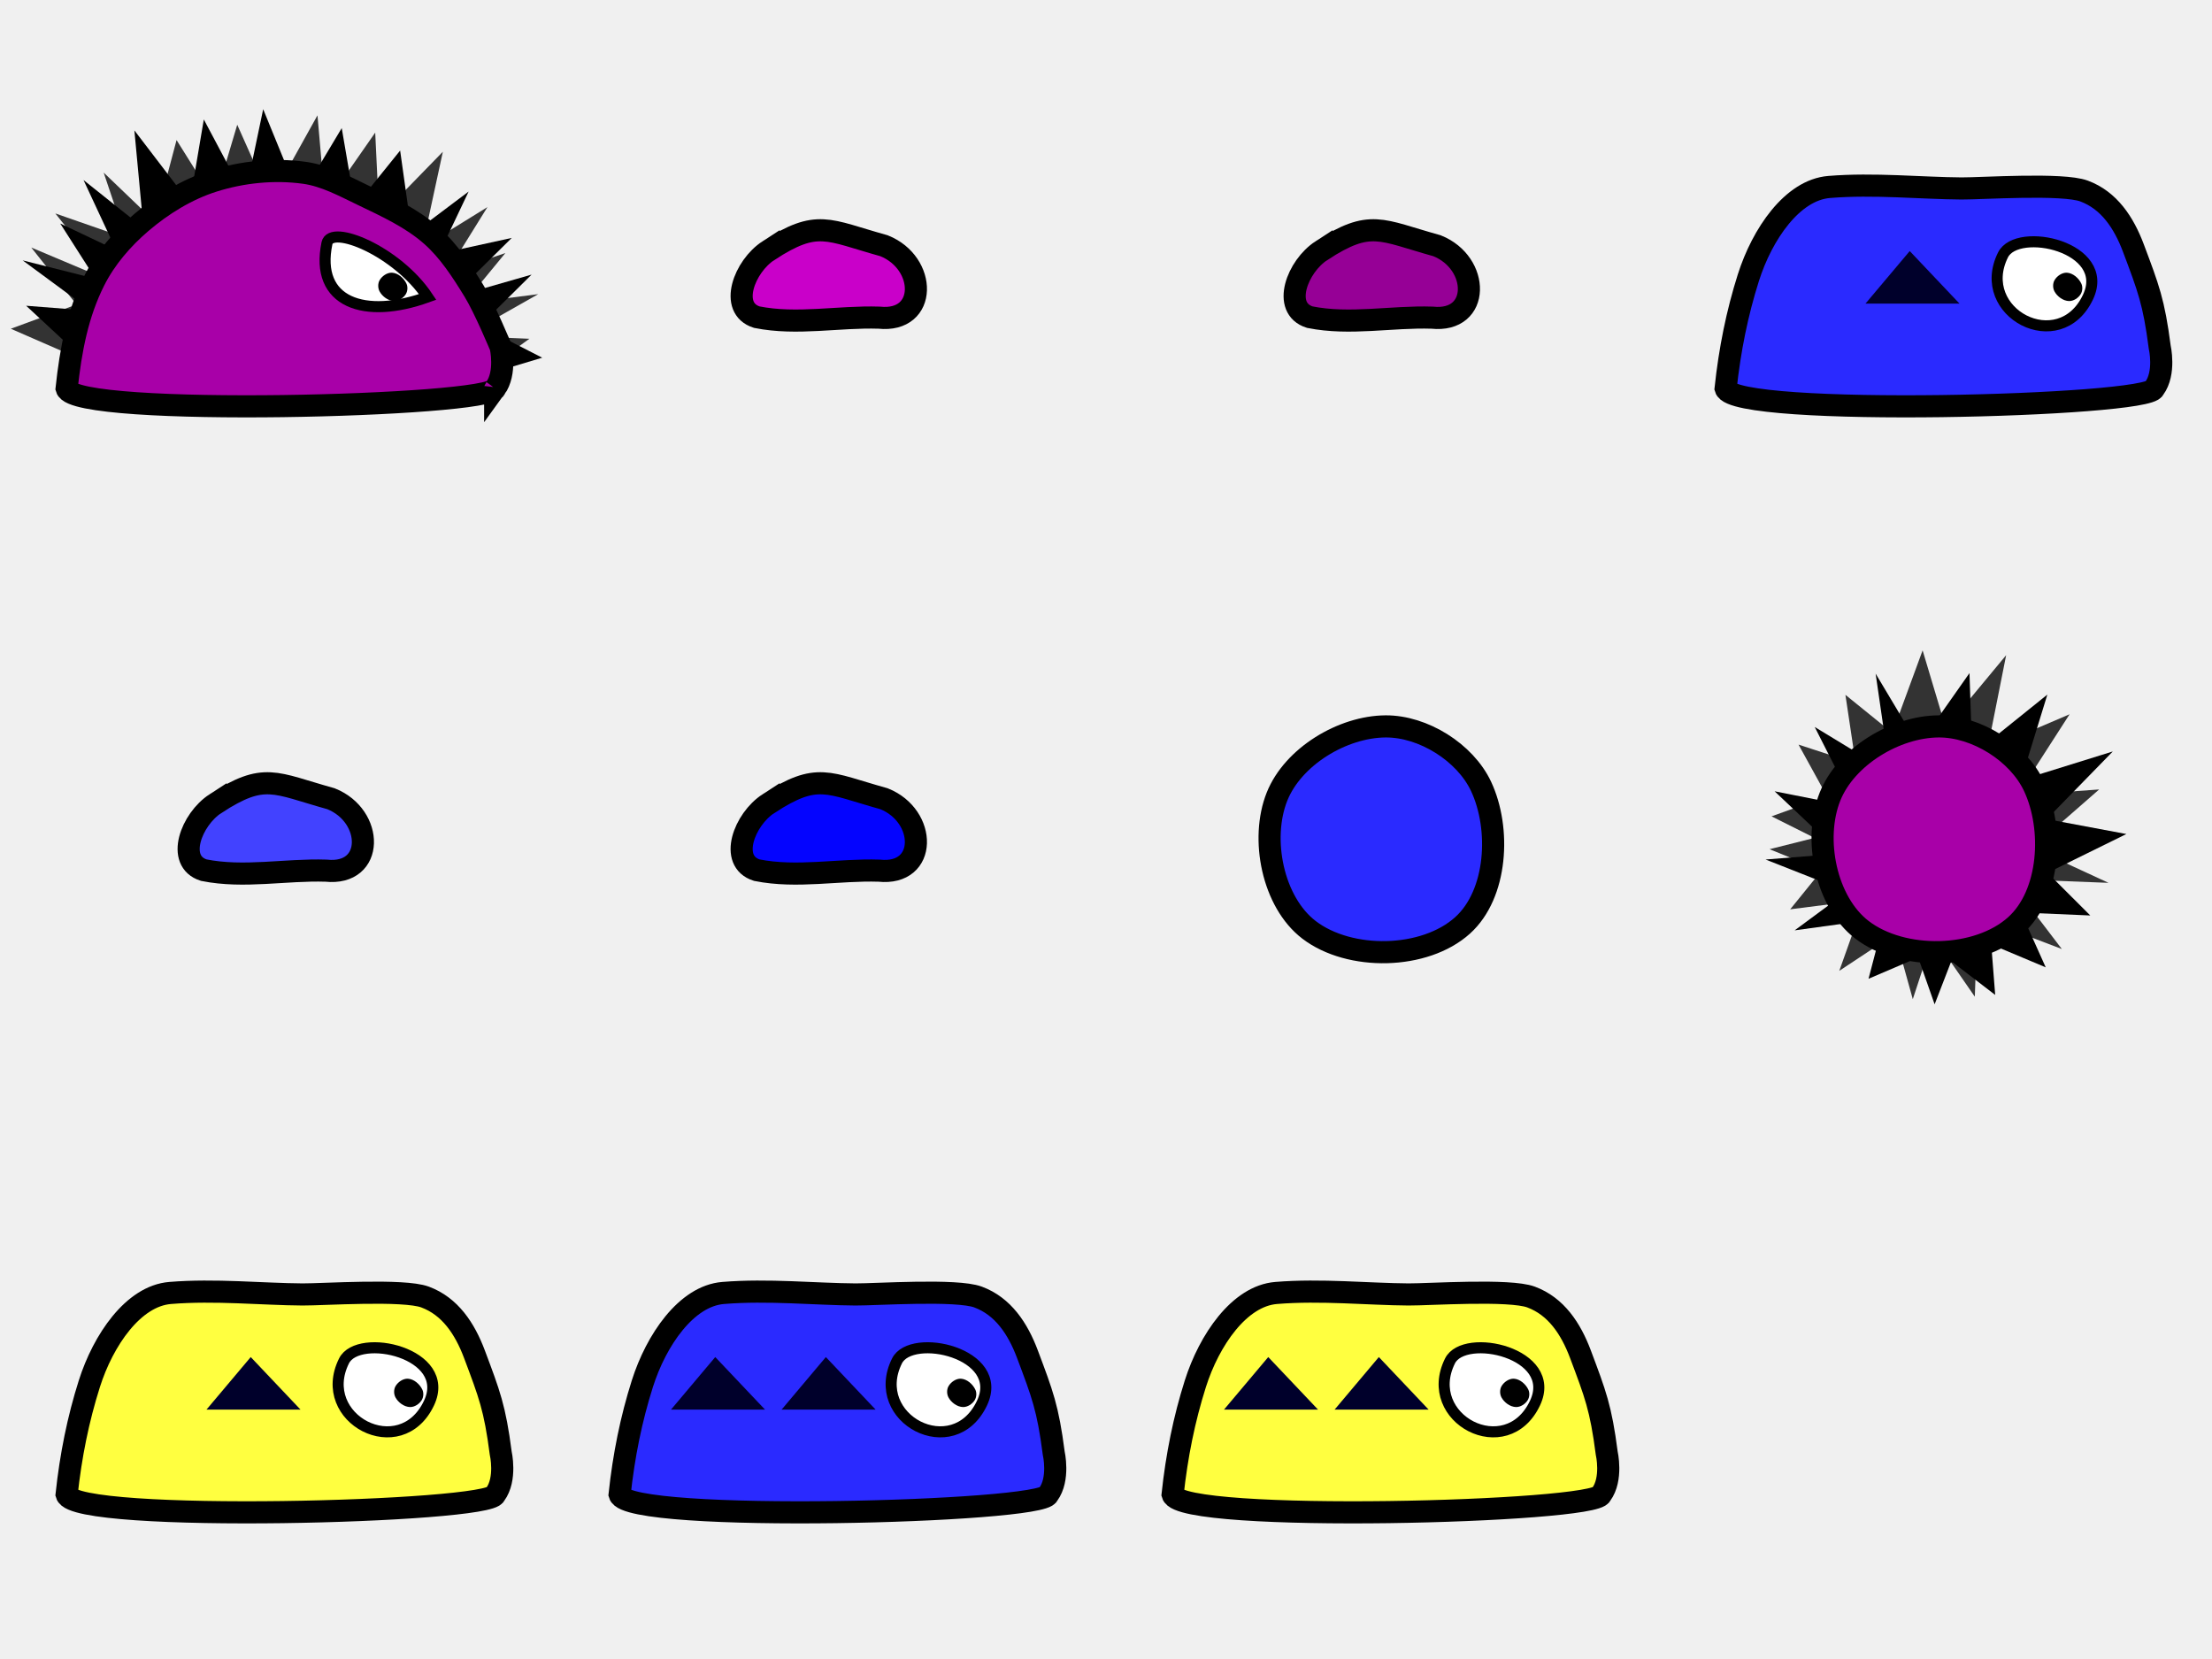
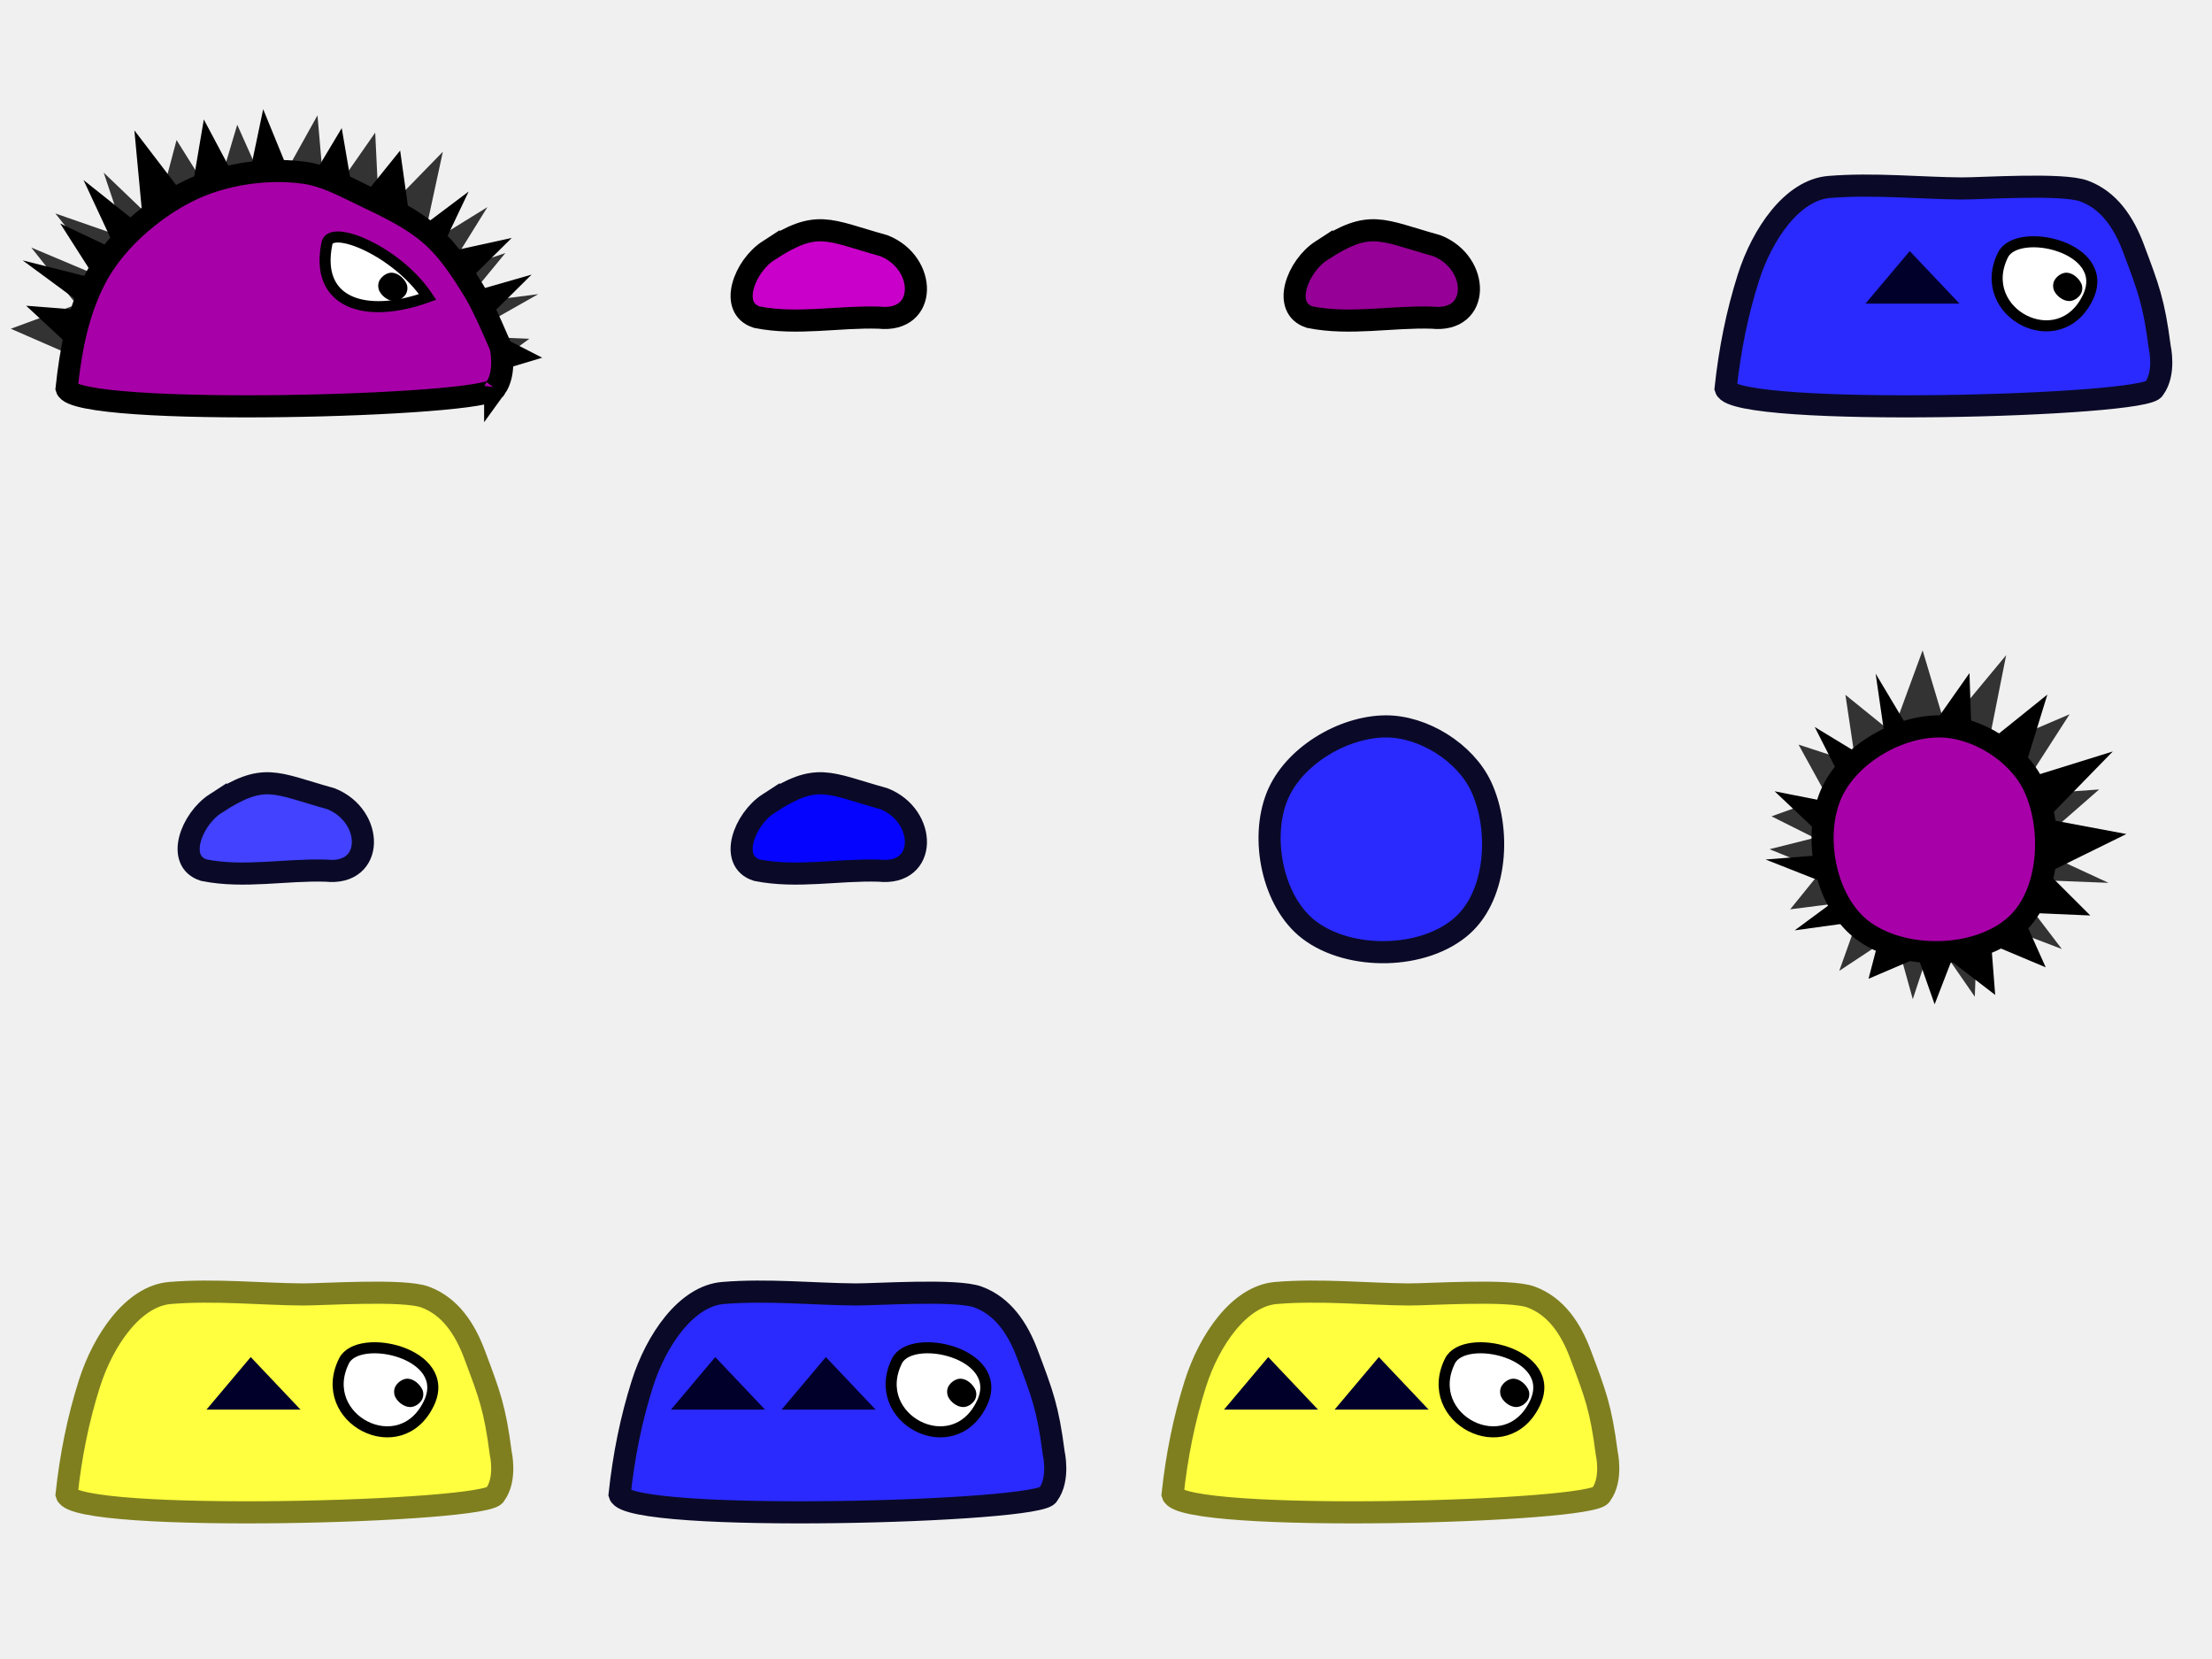
<svg xmlns="http://www.w3.org/2000/svg" width="200" height="150" id="svg2" version="1.1">
  <defs id="defs4" />
  <g id="layer1" transform="translate(0,-902.3622)">
    <g id="g4616-4-5" transform="matrix(-1,0,0,1,203.5948,-97.69887)" style="fill:#2a2aff;fill-opacity:1">
-       <path id="path4024-4-80" d="m 8.823,1035.185 c 0.375,1.625 38,2.625 38.75,0 -0.375,-3.5 -1.043,-6.817 -2.058,-10.015 -1.247,-3.93 -3.966,-7.932 -7.303,-8.204 -4.044,-0.331 -8.343,0.111 -11.962,0.134 -1.873,0.012 -9.131,-0.491 -11.084,0.232 -2.263,0.837 -3.6,2.857 -4.47,5.174 -1.36,3.626 -1.841,4.839 -2.373,8.929 0,0 -0.539,2.338 0.5,3.75 z" style="fill:#2a2aff;fill-opacity:1;stroke:#000000;stroke-width:2;stroke-linecap:butt;stroke-linejoin:miter;stroke-miterlimit:4;stroke-opacity:1;stroke-dasharray:none" />
+       <path id="path4024-4-80" d="m 8.823,1035.185 c 0.375,1.625 38,2.625 38.75,0 -0.375,-3.5 -1.043,-6.817 -2.058,-10.015 -1.247,-3.93 -3.966,-7.932 -7.303,-8.204 -4.044,-0.331 -8.343,0.111 -11.962,0.134 -1.873,0.012 -9.131,-0.491 -11.084,0.232 -2.263,0.837 -3.6,2.857 -4.47,5.174 -1.36,3.626 -1.841,4.839 -2.373,8.929 0,0 -0.539,2.338 0.5,3.75 z" style="fill:#2a2aff;fill-opacity:1;stroke:#0a0a28;stroke-width:2;stroke-linecap:butt;stroke-linejoin:miter;stroke-miterlimit:4;stroke-opacity:1;stroke-dasharray:none" />
    </g>
    <g transform="translate(120.3805,-149.8432)" id="g4880-6-7-78">
      <path transform="translate(0,952.3622)" id="path4876-7-7-1" d="m 68.413,126.693 c 2.127,-4.526 -6.387,-6.418 -7.69,-3.801 -2.604,5.231 5.116,9.278 7.69,3.801 z" style="fill:#ffffff;fill-opacity:1;stroke:#000000;stroke-width:1;stroke-linecap:butt;stroke-linejoin:miter;stroke-miterlimit:4;stroke-opacity:1;stroke-dasharray:none" />
      <path id="path4878-2-1-5" d="m 66.5,1076.862 c -0.439,-0.023 -0.91,0.304 -1.125,0.688 -0.163,0.291 -0.157,0.706 0,1 0.248,0.464 0.787,0.86 1.312,0.875 0.411,0.012 0.847,-0.275 1.062,-0.625 0.164,-0.267 0.192,-0.652 0.062,-0.938 -0.228,-0.501 -0.763,-0.972 -1.312,-1 z" style="fill:#000000;fill-opacity:1;stroke:none" />
    </g>
    <path id="path3862-6-9" d="m 172.67,925.062 4.5,4.75 -8.5,0 z" style="fill:#00002b;stroke:none" />
    <g id="g4616-5-2" transform="matrix(-1,0,0,1,53.59477,-97.69887)">
      <path id="path4581-2-0" d="m 42.238,1021.574 1.984,-5.909 -4.634,4.443 -1.957,-7.384 -3.439,5.495 -2.047,-6.879 -3.018,6.766 -4.237,-7.616 -0.702,8.048 -4.518,-6.487 -0.366,7.634 -5.75,-5.904 1.871,8.655 -5.902,-3.65 3.682,5.931 -5.302,-1.775 3.763,4.577 -6.737,-0.862 6.686,3.789 -5.884,0.245 4.866,3.535 36.25,-1.923 5.771,-2.518 -5.939,-2.189 4.089,-5.155 -6.957,2.932 4.78,-6.013 z" style="fill:#333333;fill-opacity:1;stroke:none" />
      <path style="fill:#000000;fill-opacity:1;stroke:none" d="m 13.898,1023.01 -2.675,-5.63 5.131,3.858 1.062,-7.565 4.07,5.045 1.211,-7.074 3.804,6.358 3.298,-8.067 1.657,7.907 3.711,-6.98 1.274,7.536 5.004,-6.548 -0.825,8.817 5.424,-4.328 -2.948,6.327 5.052,-2.395 -3.189,4.993 6.586,-1.66 -6.186,4.56 5.871,-0.459 -4.409,4.091 -36.22,2.417 -6.031,-1.811 5.636,-2.882 -4.675,-4.63 7.257,2.081 -5.464,-5.399 z" id="path4502-2-0-9-6" />
      <path id="path4024-4-2" d="m 8.823,1035.185 c 0.375,1.625 38,2.625 38.75,0 -0.375,-3.5 -0.993,-6.752 -2.5,-9.75 -1.011,-2.012 -2.538,-3.788 -4.25,-5.25 -1.902,-1.624 -4.116,-2.994 -6.5,-3.75 -2.632,-0.834 -5.514,-1.126 -8.25,-0.75 -1.855,0.255 -3.562,1.189 -5.25,2 -2.175,1.045 -4.43,2.074 -6.237,3.672 -1.58,1.397 -2.752,3.219 -3.854,5.018 -0.976,1.593 -2.409,5.061 -2.409,5.061 0,0 -0.539,2.338 0.5,3.75 z" style="fill:#a800a8;fill-opacity:1;stroke:#000000;stroke-width:2;stroke-linecap:butt;stroke-linejoin:miter;stroke-miterlimit:4;stroke-opacity:1;stroke-dasharray:none" />
    </g>
    <path style="fill:#c900c9;fill-opacity:1;stroke:#000000;stroke-width:2;stroke-linecap:butt;stroke-linejoin:miter;stroke-miterlimit:4;stroke-opacity:1;stroke-dasharray:none" d="m 69.494,925.015 c 4.425,-2.865 5.302,-1.859 10.438,-0.433 3.879,1.553 3.95,6.97 -0.451,6.501 -3.68,-0.118 -7.413,0.682 -11.053,-0.045 -2.57,-0.81 -1.133,-4.6 1.066,-6.024 z" id="path4583-24-8" />
    <g transform="translate(-29.7445,-149.8432)" id="g4880-6-7-7">
      <path transform="translate(0,952.3622)" id="path4876-7-4-0" d="m 68.413,126.693 c -2.77,-4.164 -8.743,-6.586 -9.104,-4.861 -1.128,5.385 3.412,6.917 9.104,4.861 z" style="fill:#ffffff;fill-opacity:1;stroke:#000000;stroke-width:1;stroke-linecap:butt;stroke-linejoin:miter;stroke-miterlimit:4;stroke-opacity:1;stroke-dasharray:none" />
      <path id="path4878-2-7-5" d="m 65.188,1076.862 c -0.439,-0.023 -0.91,0.304 -1.125,0.688 -0.163,0.291 -0.157,0.706 0,1 0.248,0.464 0.787,0.86 1.312,0.875 0.411,0.012 0.847,-0.275 1.062,-0.625 0.164,-0.267 0.192,-0.652 0.062,-0.938 -0.228,-0.501 -0.763,-0.972 -1.312,-1 z" style="fill:#000000;fill-opacity:1;stroke:none" />
    </g>
    <path style="fill:#960096;fill-opacity:1;stroke:#000000;stroke-width:2;stroke-linecap:butt;stroke-linejoin:miter;stroke-miterlimit:4;stroke-opacity:1;stroke-dasharray:none" d="m 119.494,925.015 c 4.425,-2.865 5.302,-1.859 10.438,-0.433 3.879,1.553 3.95,6.97 -0.451,6.501 -3.68,-0.118 -7.413,0.682 -11.053,-0.045 -2.57,-0.81 -1.133,-4.6 1.066,-6.024 z" id="path4583-2-8-0" />
    <path style="fill:#d3bc5f;fill-opacity:1;stroke:#776621;stroke-width:2;stroke-linecap:butt;stroke-linejoin:miter;stroke-miterlimit:4;stroke-opacity:1;stroke-dasharray:none" d="m 25.279,1068.04 c 3.397,-0.022 7.186,2.344 8.631,5.418 1.797,3.826 1.471,9.741 -1.668,12.573 -3.439,3.102 -10.211,3.216 -13.889,0.401 -3.28,-2.511 -4.425,-8.216 -2.889,-12.051 1.448,-3.616 5.92,-6.316 9.815,-6.341 z" id="path3126-8-9" />
    <path style="fill:#d8c471;fill-opacity:1;stroke:#776621;stroke-width:2;stroke-linecap:butt;stroke-linejoin:miter;stroke-miterlimit:4;stroke-opacity:1;stroke-dasharray:none" d="m 69.494,1075.015 c 4.425,-2.865 5.302,-1.859 10.438,-0.433 3.879,1.553 3.95,6.97 -0.451,6.501 -3.68,-0.118 -7.413,0.682 -11.053,-0.045 -2.57,-0.81 -1.133,-4.6 1.066,-6.024 z" id="path4583-2-3-8-8" />
    <path style="fill:#c9ad3c;fill-opacity:1;stroke:#776621;stroke-width:2;stroke-linecap:butt;stroke-linejoin:miter;stroke-miterlimit:4;stroke-opacity:1;stroke-dasharray:none" d="m 119.494,1075.015 c 4.425,-2.865 5.302,-1.859 10.438,-0.433 3.879,1.553 3.95,6.97 -0.451,6.501 -3.68,-0.118 -7.413,0.682 -11.053,-0.045 -2.57,-0.81 -1.133,-4.6 1.066,-6.024 z" id="path4583-2-3-8-7" />
    <path id="path4847-7" d="m 19,1072.987 c -1.1,0.358 0.632,3.439 0.875,1.415 0.068,-0.566 -0.319,-1.596 -0.875,-1.415 z" style="fill:none;stroke:#38300f;stroke-width:1px;stroke-linecap:butt;stroke-linejoin:miter;stroke-opacity:1" />
    <path id="path4851-6" d="m 31.125,1073.237 c -0.234,-1.482 -5.228,-1.073 -4.87,0.469 0.516,2.224 5.167,1.418 4.87,-0.469 z" style="fill:none;stroke:#38300f;stroke-width:1px;stroke-linecap:butt;stroke-linejoin:miter;stroke-opacity:1" />
    <path id="path4853-6" d="m 20.437,1080.059 c 2.448,-0.569 1.077,-0.594 -0.492,-1.69 -0.895,-0.625 -1.578,2.171 0.492,1.69 z" style="fill:none;stroke:#38300f;stroke-width:1px;stroke-linecap:butt;stroke-linejoin:miter;stroke-opacity:1" />
    <path id="path4857-1" d="m 24.25,1082.987 c -2.37,1.608 2.933,1.726 1.263,0.159 -0.319,-0.3 -0.891,-0.411 -1.263,-0.159 z" style="fill:none;stroke:#38300f;stroke-width:1px;stroke-linecap:butt;stroke-linejoin:miter;stroke-opacity:1" />
    <path id="path4859-9" d="m 30,1079.987 c -1.082,0.641 -0.522,2.549 0.619,1.033 0.5,-0.665 -0.058,-1.365 -0.619,-1.033 z" style="fill:none;stroke:#38300f;stroke-width:1px;stroke-linecap:butt;stroke-linejoin:miter;stroke-opacity:1" />
    <g id="g3050" transform="translate(-50.75575,47.97295)">
      <path style="fill:#d3bc5f;fill-opacity:1;stroke:#776621;stroke-width:2;stroke-linecap:butt;stroke-miterlimit:4;stroke-opacity:1;stroke-dasharray:none;stroke-dashoffset:0" d="m 242.08,1036.789 c -1.488,1.344 -3.676,2.321 -5.812,3.195 -2.136,0.875 -4.281,1.672 -6.811,1.973 -2.531,0.301 -5.378,0.061 -8.051,-0.314 -2.673,-0.375 -4.794,-0.947 -6.895,-1.899 -2.101,-0.951 -4.213,-2.266 -5.581,-3.632 -1.367,-1.366 -1.996,-2.766 -2.467,-4.385 -0.472,-1.619 -0.817,-3.431 -0.231,-5.141 0.586,-1.709 1.711,-3.281 3.198,-4.625 1.488,-1.344 3.58,-2.51 5.716,-3.384 2.136,-0.875 4.618,-1.448 7.149,-1.75 2.531,-0.301 5.122,-0.093 7.795,0.282 2.673,0.375 4.931,0.844 7.032,1.795 2.101,0.951 3.827,2.171 5.194,3.537 1.367,1.366 2.589,2.914 3.085,4.53 0.494,1.609 -0.089,3.89 -0.544,5.38 -0.455,1.489 -1.289,3.094 -2.776,4.437 z" id="path3003-7" />
      <g id="g4880-6-7-78-8-7" transform="translate(170.2037,-52.31807)">
        <path style="fill:#ffffff;fill-opacity:1;stroke:#000000;stroke-width:1;stroke-linecap:butt;stroke-linejoin:miter;stroke-miterlimit:4;stroke-opacity:1;stroke-dasharray:none" d="m 68.413,126.693 c 2.127,-4.526 -6.387,-6.418 -7.69,-3.801 -2.604,5.231 5.116,9.278 7.69,3.801 z" id="path4876-7-7-1-2-0" transform="translate(0,952.3622)" />
        <path style="fill:#000000;fill-opacity:1;stroke:none" d="m 66.5,1076.862 c -0.439,-0.023 -0.91,0.304 -1.125,0.688 -0.163,0.291 -0.157,0.706 0,1 0.248,0.464 0.787,0.86 1.312,0.875 0.411,0.012 0.847,-0.275 1.062,-0.625 0.164,-0.267 0.192,-0.652 0.062,-0.938 -0.228,-0.501 -0.763,-0.972 -1.312,-1 z" id="path4878-2-1-5-6-0" />
      </g>
      <path style="fill:none;stroke:#38300f;stroke-width:1px;stroke-linecap:butt;stroke-linejoin:miter;stroke-opacity:1" d="m 232.11,1034.172 c -1.835,-1.098 -2.559,1.774 -0.609,1.05 1.143,-0.425 1.513,-0.509 0.609,-1.05 z" id="path4849-1" />
      <path style="fill:none;stroke:#38300f;stroke-width:1px;stroke-linecap:butt;stroke-linejoin:miter;stroke-opacity:1" d="m 221.984,1023.87 c 2.374,0.826 1.228,0.073 0.486,-1.692 -0.423,-1.006 -2.493,0.993 -0.486,1.692 z" id="path4853-5" />
      <path style="fill:none;stroke:#38300f;stroke-width:1px;stroke-linecap:butt;stroke-linejoin:miter;stroke-opacity:1" d="m 222.985,1033.365 c -0.276,-0.218 -1.677,-0.51 -0.643,0.605 0.966,1.042 2.747,1.055 0.643,-0.605 z" id="path4855-8" />
      <path style="fill:none;stroke:#38300f;stroke-width:1px;stroke-linecap:butt;stroke-linejoin:miter;stroke-opacity:1" d="m 212.491,1027.547 c -2.863,0.094 1.558,3.026 0.983,0.809 -0.11,-0.424 -0.534,-0.824 -0.983,-0.809 z" id="path4857-3" />
    </g>
    <g id="g4616-4-3-5-0" transform="matrix(-1,0,0,1,153.5948,2.3011)" style="fill:#ffff40;fill-opacity:1">
-       <path id="path4024-4-8-4-3" d="m 8.823,1035.185 c 0.375,1.625 38,2.625 38.75,0 -0.375,-3.5 -1.043,-6.817 -2.058,-10.015 -1.247,-3.93 -3.966,-7.932 -7.303,-8.204 -4.044,-0.331 -8.343,0.111 -11.962,0.134 -1.873,0.012 -9.131,-0.491 -11.084,0.232 -2.263,0.837 -3.6,2.857 -4.47,5.174 -1.36,3.626 -1.841,4.839 -2.373,8.929 0,0 -0.539,2.338 0.5,3.75 z" style="fill:#ffff40;fill-opacity:1;stroke:#000000;stroke-width:2;stroke-linecap:butt;stroke-linejoin:miter;stroke-miterlimit:4;stroke-opacity:1;stroke-dasharray:none" />
+       <path id="path4024-4-8-4-3" d="m 8.823,1035.185 c 0.375,1.625 38,2.625 38.75,0 -0.375,-3.5 -1.043,-6.817 -2.058,-10.015 -1.247,-3.93 -3.966,-7.932 -7.303,-8.204 -4.044,-0.331 -8.343,0.111 -11.962,0.134 -1.873,0.012 -9.131,-0.491 -11.084,0.232 -2.263,0.837 -3.6,2.857 -4.47,5.174 -1.36,3.626 -1.841,4.839 -2.373,8.929 0,0 -0.539,2.338 0.5,3.75 z" style="fill:#ffff40;fill-opacity:1;stroke:#7f7f20;stroke-width:2;stroke-linecap:butt;stroke-linejoin:miter;stroke-miterlimit:4;stroke-opacity:1;stroke-dasharray:none" />
    </g>
    <g transform="translate(70.3805,-49.8433)" id="g4880-6-7-3-7-6">
      <path transform="translate(0,952.3622)" id="path4876-7-7-0-9-1" d="m 68.413,126.693 c 2.127,-4.526 -6.387,-6.418 -7.69,-3.801 -2.604,5.231 5.116,9.278 7.69,3.801 z" style="fill:#ffffff;fill-opacity:1;stroke:#000000;stroke-width:1;stroke-linecap:butt;stroke-linejoin:miter;stroke-miterlimit:4;stroke-opacity:1;stroke-dasharray:none" />
      <path id="path4878-2-1-3-6-3" d="m 66.5,1076.862 c -0.439,-0.023 -0.91,0.304 -1.125,0.688 -0.163,0.291 -0.157,0.706 0,1 0.248,0.464 0.787,0.86 1.312,0.875 0.411,0.012 0.847,-0.275 1.062,-0.625 0.164,-0.267 0.192,-0.652 0.062,-0.938 -0.228,-0.501 -0.763,-0.972 -1.312,-1 z" style="fill:#000000;fill-opacity:1;stroke:none" />
    </g>
    <g transform="translate(-50,4.5324077e-7)" id="g4767-0-3">
      <path style="fill:#00002b;stroke:none" d="m 174.67,1025.062 4.5,4.75 -8.5,0 z" id="path3862-6-9-6-5-6" />
      <path style="fill:#00002b;stroke:none" d="m 164.67,1025.062 4.5,4.75 -8.5,0 z" id="path3862-6-9-6-2-8-6" />
    </g>
    <g id="g4616-4-3" transform="matrix(-1,0,0,1,53.59477,2.3011)" style="fill:#ffff40;fill-opacity:1">
-       <path id="path4024-4-8" d="m 8.823,1035.185 c 0.375,1.625 38,2.625 38.75,0 -0.375,-3.5 -1.043,-6.817 -2.058,-10.015 -1.247,-3.93 -3.966,-7.932 -7.303,-8.204 -4.044,-0.331 -8.343,0.111 -11.962,0.134 -1.873,0.012 -9.131,-0.491 -11.084,0.232 -2.263,0.837 -3.6,2.857 -4.47,5.174 -1.36,3.626 -1.841,4.839 -2.373,8.929 0,0 -0.539,2.338 0.5,3.75 z" style="fill:#ffff40;fill-opacity:1;stroke:#000000;stroke-width:2;stroke-linecap:butt;stroke-linejoin:miter;stroke-miterlimit:4;stroke-opacity:1;stroke-dasharray:none" />
+       <path id="path4024-4-8" d="m 8.823,1035.185 c 0.375,1.625 38,2.625 38.75,0 -0.375,-3.5 -1.043,-6.817 -2.058,-10.015 -1.247,-3.93 -3.966,-7.932 -7.303,-8.204 -4.044,-0.331 -8.343,0.111 -11.962,0.134 -1.873,0.012 -9.131,-0.491 -11.084,0.232 -2.263,0.837 -3.6,2.857 -4.47,5.174 -1.36,3.626 -1.841,4.839 -2.373,8.929 0,0 -0.539,2.338 0.5,3.75 z" style="fill:#ffff40;fill-opacity:1;stroke:#7f7f20;stroke-width:2;stroke-linecap:butt;stroke-linejoin:miter;stroke-miterlimit:4;stroke-opacity:1;stroke-dasharray:none" />
    </g>
    <g transform="translate(-29.6195,-49.8433)" id="g4880-6-7-3">
      <path transform="translate(0,952.3622)" id="path4876-7-7-0" d="m 68.413,126.693 c 2.127,-4.526 -6.387,-6.418 -7.69,-3.801 -2.604,5.231 5.116,9.278 7.69,3.801 z" style="fill:#ffffff;fill-opacity:1;stroke:#000000;stroke-width:1;stroke-linecap:butt;stroke-linejoin:miter;stroke-miterlimit:4;stroke-opacity:1;stroke-dasharray:none" />
      <path id="path4878-2-1-3" d="m 66.5,1076.862 c -0.439,-0.023 -0.91,0.304 -1.125,0.688 -0.163,0.291 -0.157,0.706 0,1 0.248,0.464 0.787,0.86 1.312,0.875 0.411,0.012 0.847,-0.275 1.062,-0.625 0.164,-0.267 0.192,-0.652 0.062,-0.938 -0.228,-0.501 -0.763,-0.972 -1.312,-1 z" style="fill:#000000;fill-opacity:1;stroke:none" />
    </g>
    <path id="path3862-6-1" d="m 22.67,1025.062 4.5,4.75 -8.5,0 z" style="fill:#00002b;stroke:none" />
    <g id="g4616-4-5-9" transform="matrix(-1,0,0,1,103.5948,2.3011)" style="fill:#2a2aff;fill-opacity:1">
-       <path id="path4024-4-80-2" d="m 8.823,1035.185 c 0.375,1.625 38,2.625 38.75,0 -0.375,-3.5 -1.043,-6.817 -2.058,-10.015 -1.247,-3.93 -3.966,-7.932 -7.303,-8.204 -4.044,-0.331 -8.343,0.111 -11.962,0.134 -1.873,0.012 -9.131,-0.491 -11.084,0.232 -2.263,0.837 -3.6,2.857 -4.47,5.174 -1.36,3.626 -1.841,4.839 -2.373,8.929 0,0 -0.539,2.338 0.5,3.75 z" style="fill:#2a2aff;fill-opacity:1;stroke:#000000;stroke-width:2;stroke-linecap:butt;stroke-linejoin:miter;stroke-miterlimit:4;stroke-opacity:1;stroke-dasharray:none" />
+       <path id="path4024-4-80-2" d="m 8.823,1035.185 c 0.375,1.625 38,2.625 38.75,0 -0.375,-3.5 -1.043,-6.817 -2.058,-10.015 -1.247,-3.93 -3.966,-7.932 -7.303,-8.204 -4.044,-0.331 -8.343,0.111 -11.962,0.134 -1.873,0.012 -9.131,-0.491 -11.084,0.232 -2.263,0.837 -3.6,2.857 -4.47,5.174 -1.36,3.626 -1.841,4.839 -2.373,8.929 0,0 -0.539,2.338 0.5,3.75 z" style="fill:#2a2aff;fill-opacity:1;stroke:#0a0a28;stroke-width:2;stroke-linecap:butt;stroke-linejoin:miter;stroke-miterlimit:4;stroke-opacity:1;stroke-dasharray:none" />
    </g>
    <g transform="translate(20.3805,-49.8432)" id="g4880-6-7-78-8">
      <path transform="translate(0,952.3622)" id="path4876-7-7-1-2" d="m 68.413,126.693 c 2.127,-4.526 -6.387,-6.418 -7.69,-3.801 -2.604,5.231 5.116,9.278 7.69,3.801 z" style="fill:#ffffff;fill-opacity:1;stroke:#000000;stroke-width:1;stroke-linecap:butt;stroke-linejoin:miter;stroke-miterlimit:4;stroke-opacity:1;stroke-dasharray:none" />
      <path id="path4878-2-1-5-6" d="m 66.5,1076.862 c -0.439,-0.023 -0.91,0.304 -1.125,0.688 -0.163,0.291 -0.157,0.706 0,1 0.248,0.464 0.787,0.86 1.312,0.875 0.411,0.012 0.847,-0.275 1.062,-0.625 0.164,-0.267 0.192,-0.652 0.062,-0.938 -0.228,-0.501 -0.763,-0.972 -1.312,-1 z" style="fill:#000000;fill-opacity:1;stroke:none" />
    </g>
    <g transform="translate(-100,4.53241e-7)" id="g4767">
      <path style="fill:#00002b;stroke:none" d="m 174.67,1025.062 4.5,4.75 -8.5,0 z" id="path3862-6-9-6" />
      <path style="fill:#00002b;stroke:none" d="m 164.67,1025.062 4.5,4.75 -8.5,0 z" id="path3862-6-9-6-2" />
    </g>
    <path id="path4502-2-0-7-5-1" d="m 178.814,985.269 7.609,2.9 -4.83,-6.335 9.05,0.351 -6.873,-3.177 6.027,-5.267 -7.39,0.531 4.716,-7.329 -7.427,3.178 1.692,-8.521 -5.455,6.58 -2.098,-7.014 -2.737,7.456 -4.243,-3.435 0.925,6.188 -5.164,-1.688 2.576,4.679 -5.017,1.806 3.889,1.948 -4.068,1.024 4.716,1.918 -2.85,3.517 6.726,-0.859 -2.288,6.421 5.014,-3.315 1.633,5.876 1.857,-5.645 3.75,5.421 z" style="fill:#333333;fill-opacity:1;stroke:none" />
    <path style="fill:#000000;fill-opacity:1;stroke:none" d="m 167.765,975.356 -3.685,-7.262 6.808,4.136 -1.302,-8.962 3.883,6.501 4.603,-6.548 0.25,7.405 6.792,-5.462 -2.378,7.721 8.295,-2.579 -5.969,6.117 7.196,1.348 -7.126,3.507 3.862,3.858 -6.251,-0.268 2.223,4.957 -4.925,-2.069 0.356,4.563 -3.97,-3.046 -1.506,3.895 -1.487,-4.229 -4.489,1.919 1.437,-5.493 -8.116,1.116 4.741,-3.499 -7.372,-2.906 6.775,-0.54 -5.958,-5.629 z" id="path3906-5-1" />
    <path style="fill:#a800a8;fill-opacity:1;stroke:#000000;stroke-width:2;stroke-linecap:butt;stroke-linejoin:miter;stroke-miterlimit:4;stroke-opacity:1;stroke-dasharray:none" d="m 175.279,968.04 c 3.397,-0.022 7.186,2.344 8.631,5.418 1.797,3.826 1.471,9.741 -1.668,12.573 -3.439,3.102 -10.211,3.216 -13.889,0.401 -3.28,-2.511 -4.425,-8.216 -2.889,-12.051 1.448,-3.616 5.92,-6.316 9.815,-6.341 z" id="path3126-85-6" />
-     <path style="fill:#2a2aff;fill-opacity:1;stroke:#000000;stroke-width:2;stroke-linecap:butt;stroke-linejoin:miter;stroke-miterlimit:4;stroke-opacity:1;stroke-dasharray:none" d="m 125.279,968.04 c 3.397,-0.022 7.186,2.344 8.631,5.418 1.797,3.826 1.471,9.741 -1.668,12.573 -3.439,3.102 -10.211,3.216 -13.889,0.401 -3.28,-2.511 -4.425,-8.216 -2.889,-12.051 1.448,-3.616 5.92,-6.316 9.815,-6.341 z" id="path3126-8" />
-     <path style="fill:#0404ff;fill-opacity:1;stroke:#000000;stroke-width:2;stroke-linecap:butt;stroke-linejoin:miter;stroke-miterlimit:4;stroke-opacity:1;stroke-dasharray:none" d="m 69.494,975.015 c 4.425,-2.865 5.302,-1.859 10.438,-0.433 3.879,1.553 3.95,6.97 -0.451,6.501 -3.68,-0.118 -7.413,0.682 -11.053,-0.045 -2.57,-0.81 -1.133,-4.6 1.066,-6.024 z" id="path4583-2-3-8" />
-     <path style="fill:#4242ff;fill-opacity:1;stroke:#000000;stroke-width:2;stroke-linecap:butt;stroke-linejoin:miter;stroke-miterlimit:4;stroke-opacity:1;stroke-dasharray:none" d="m 19.494,975.015 c 4.425,-2.865 5.302,-1.859 10.438,-0.433 3.879,1.553 3.95,6.97 -0.451,6.501 -3.68,-0.118 -7.413,0.682 -11.053,-0.045 -2.57,-0.81 -1.133,-4.6 1.066,-6.024 z" id="path4583-7-1" />
+     <path style="fill:#2a2aff;fill-opacity:1;stroke:#0a0a28;stroke-width:2;stroke-linecap:butt;stroke-linejoin:miter;stroke-miterlimit:4;stroke-opacity:1;stroke-dasharray:none" d="m 125.279,968.04 c 3.397,-0.022 7.186,2.344 8.631,5.418 1.797,3.826 1.471,9.741 -1.668,12.573 -3.439,3.102 -10.211,3.216 -13.889,0.401 -3.28,-2.511 -4.425,-8.216 -2.889,-12.051 1.448,-3.616 5.92,-6.316 9.815,-6.341 z" id="path3126-8" />
+     <path style="fill:#0404ff;fill-opacity:1;stroke:#0a0a28;stroke-width:2;stroke-linecap:butt;stroke-linejoin:miter;stroke-miterlimit:4;stroke-opacity:1;stroke-dasharray:none" d="m 69.494,975.015 c 4.425,-2.865 5.302,-1.859 10.438,-0.433 3.879,1.553 3.95,6.97 -0.451,6.501 -3.68,-0.118 -7.413,0.682 -11.053,-0.045 -2.57,-0.81 -1.133,-4.6 1.066,-6.024 z" id="path4583-2-3-8" />
+     <path style="fill:#4242ff;fill-opacity:1;stroke:#0a0a28;stroke-width:2;stroke-linecap:butt;stroke-linejoin:miter;stroke-miterlimit:4;stroke-opacity:1;stroke-dasharray:none" d="m 19.494,975.015 c 4.425,-2.865 5.302,-1.859 10.438,-0.433 3.879,1.553 3.95,6.97 -0.451,6.501 -3.68,-0.118 -7.413,0.682 -11.053,-0.045 -2.57,-0.81 -1.133,-4.6 1.066,-6.024 z" id="path4583-7-1" />
  </g>
</svg>
